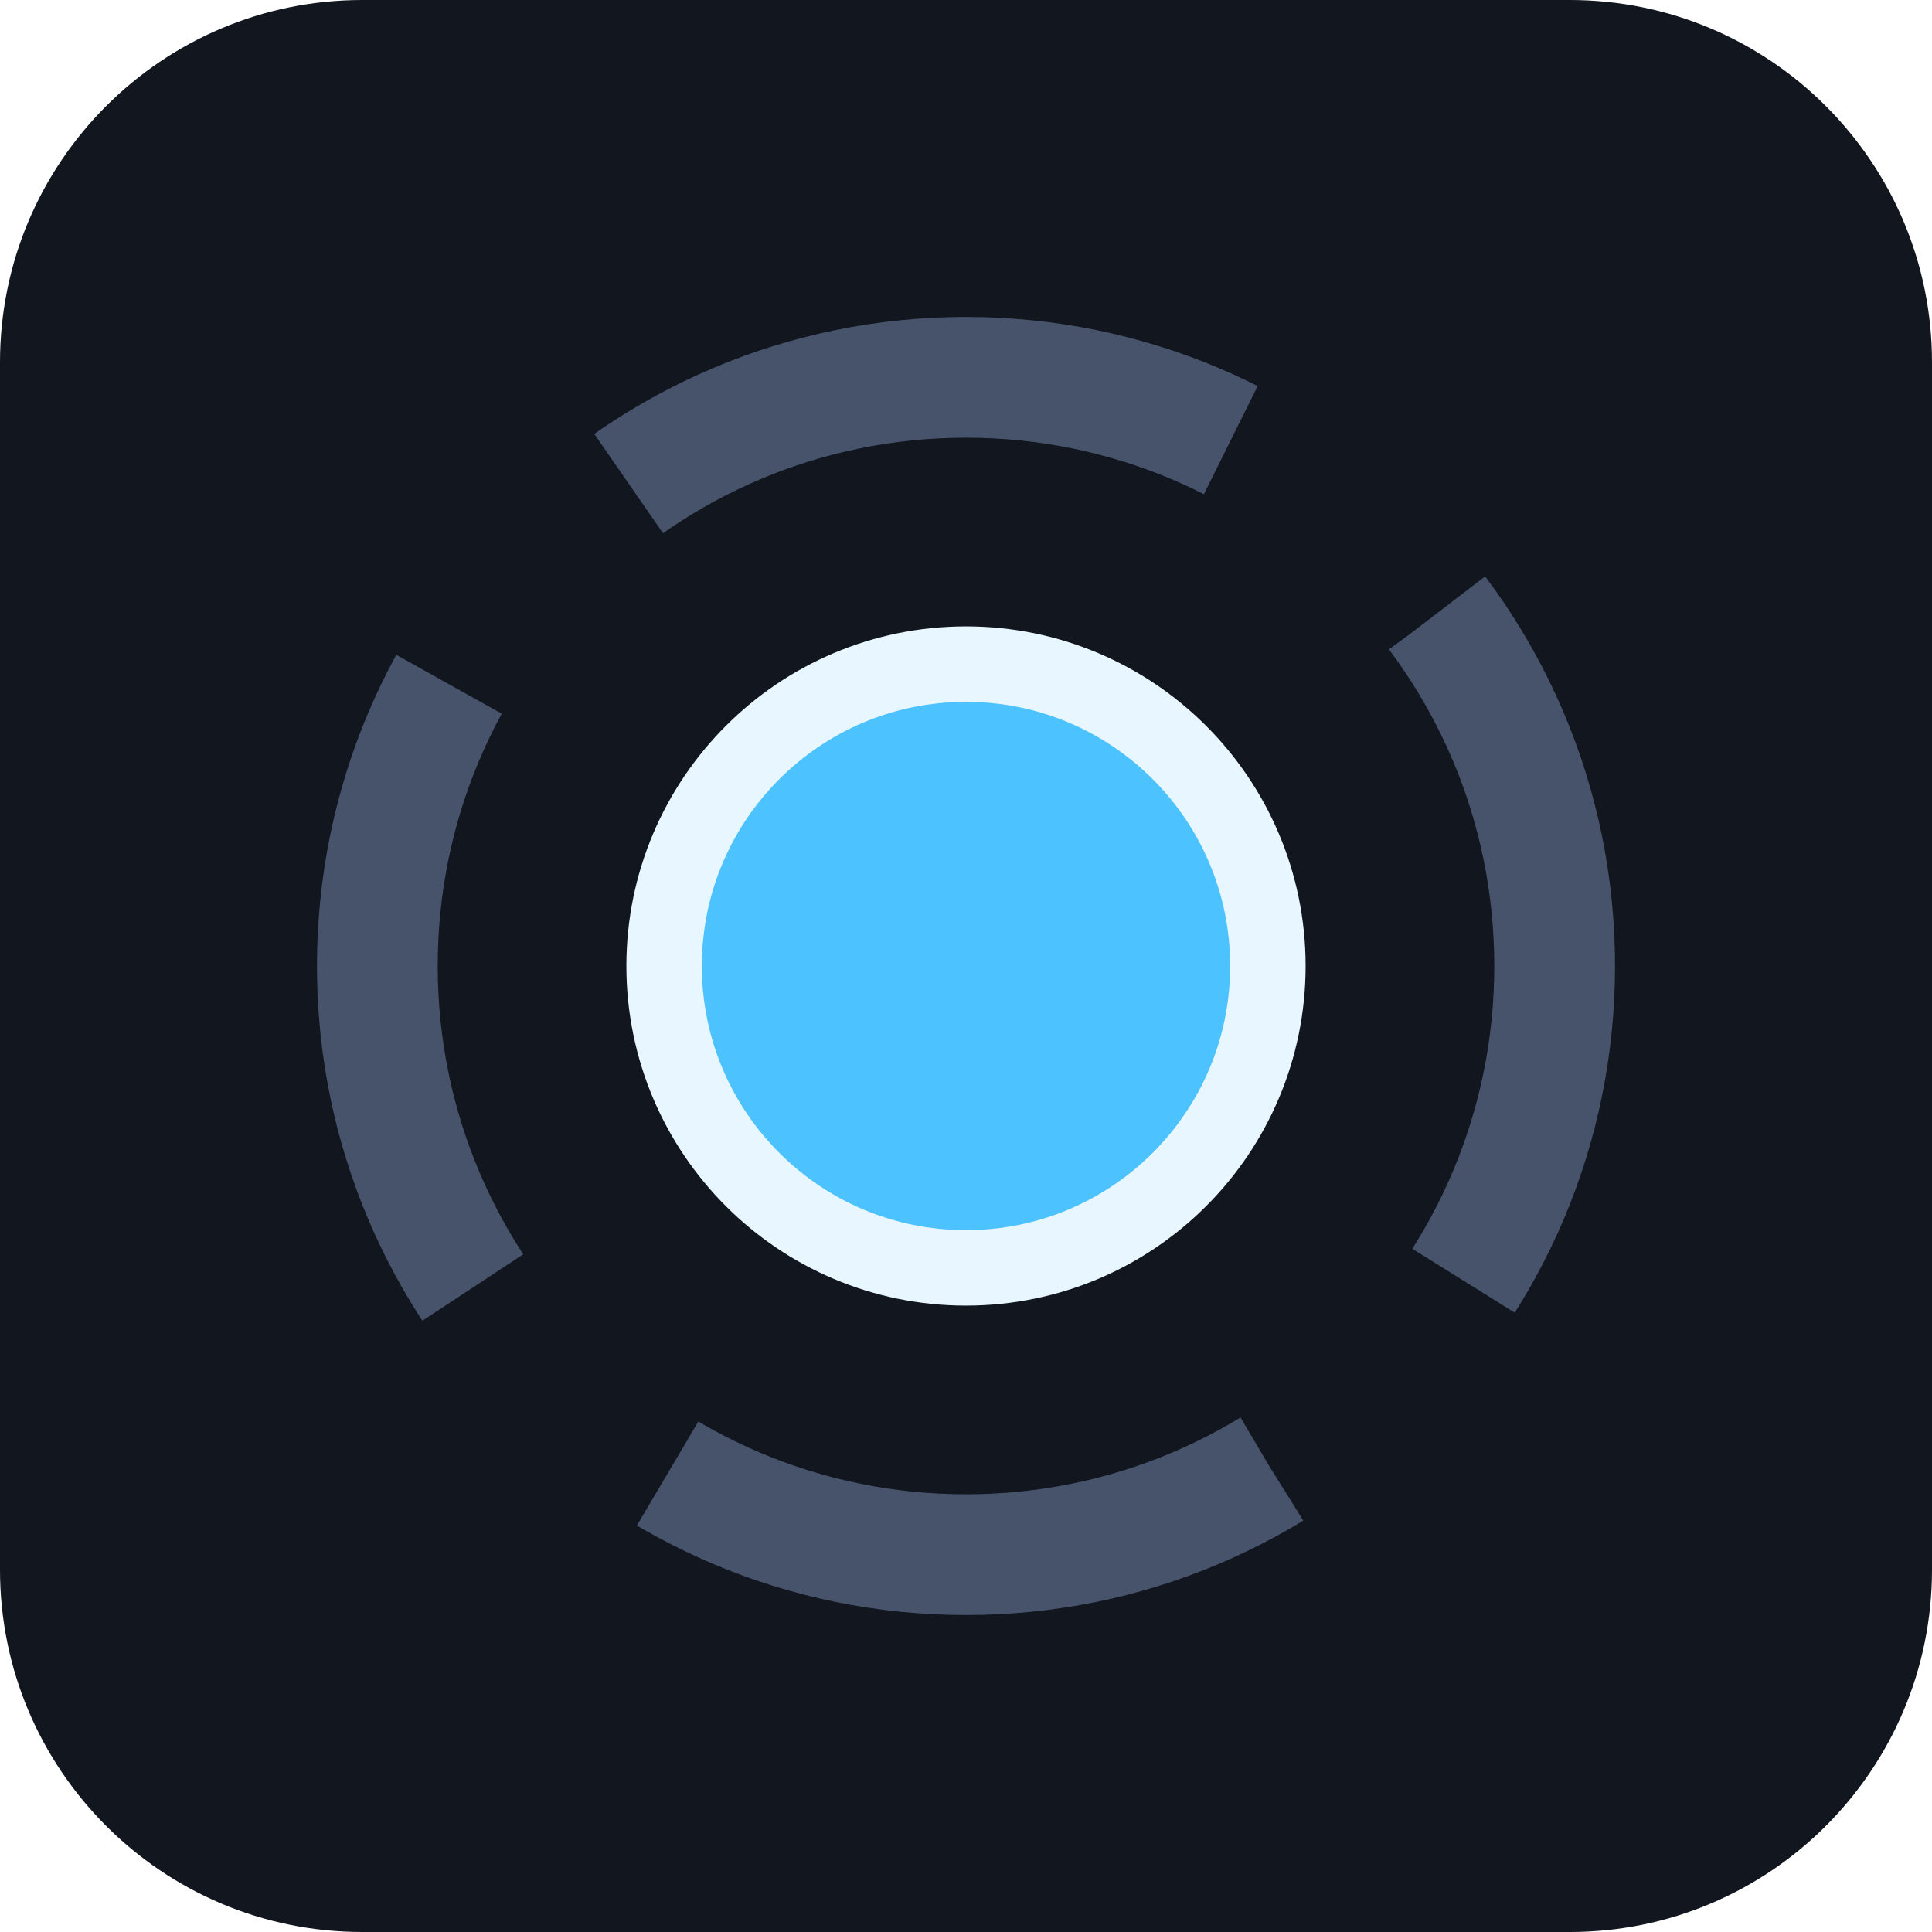
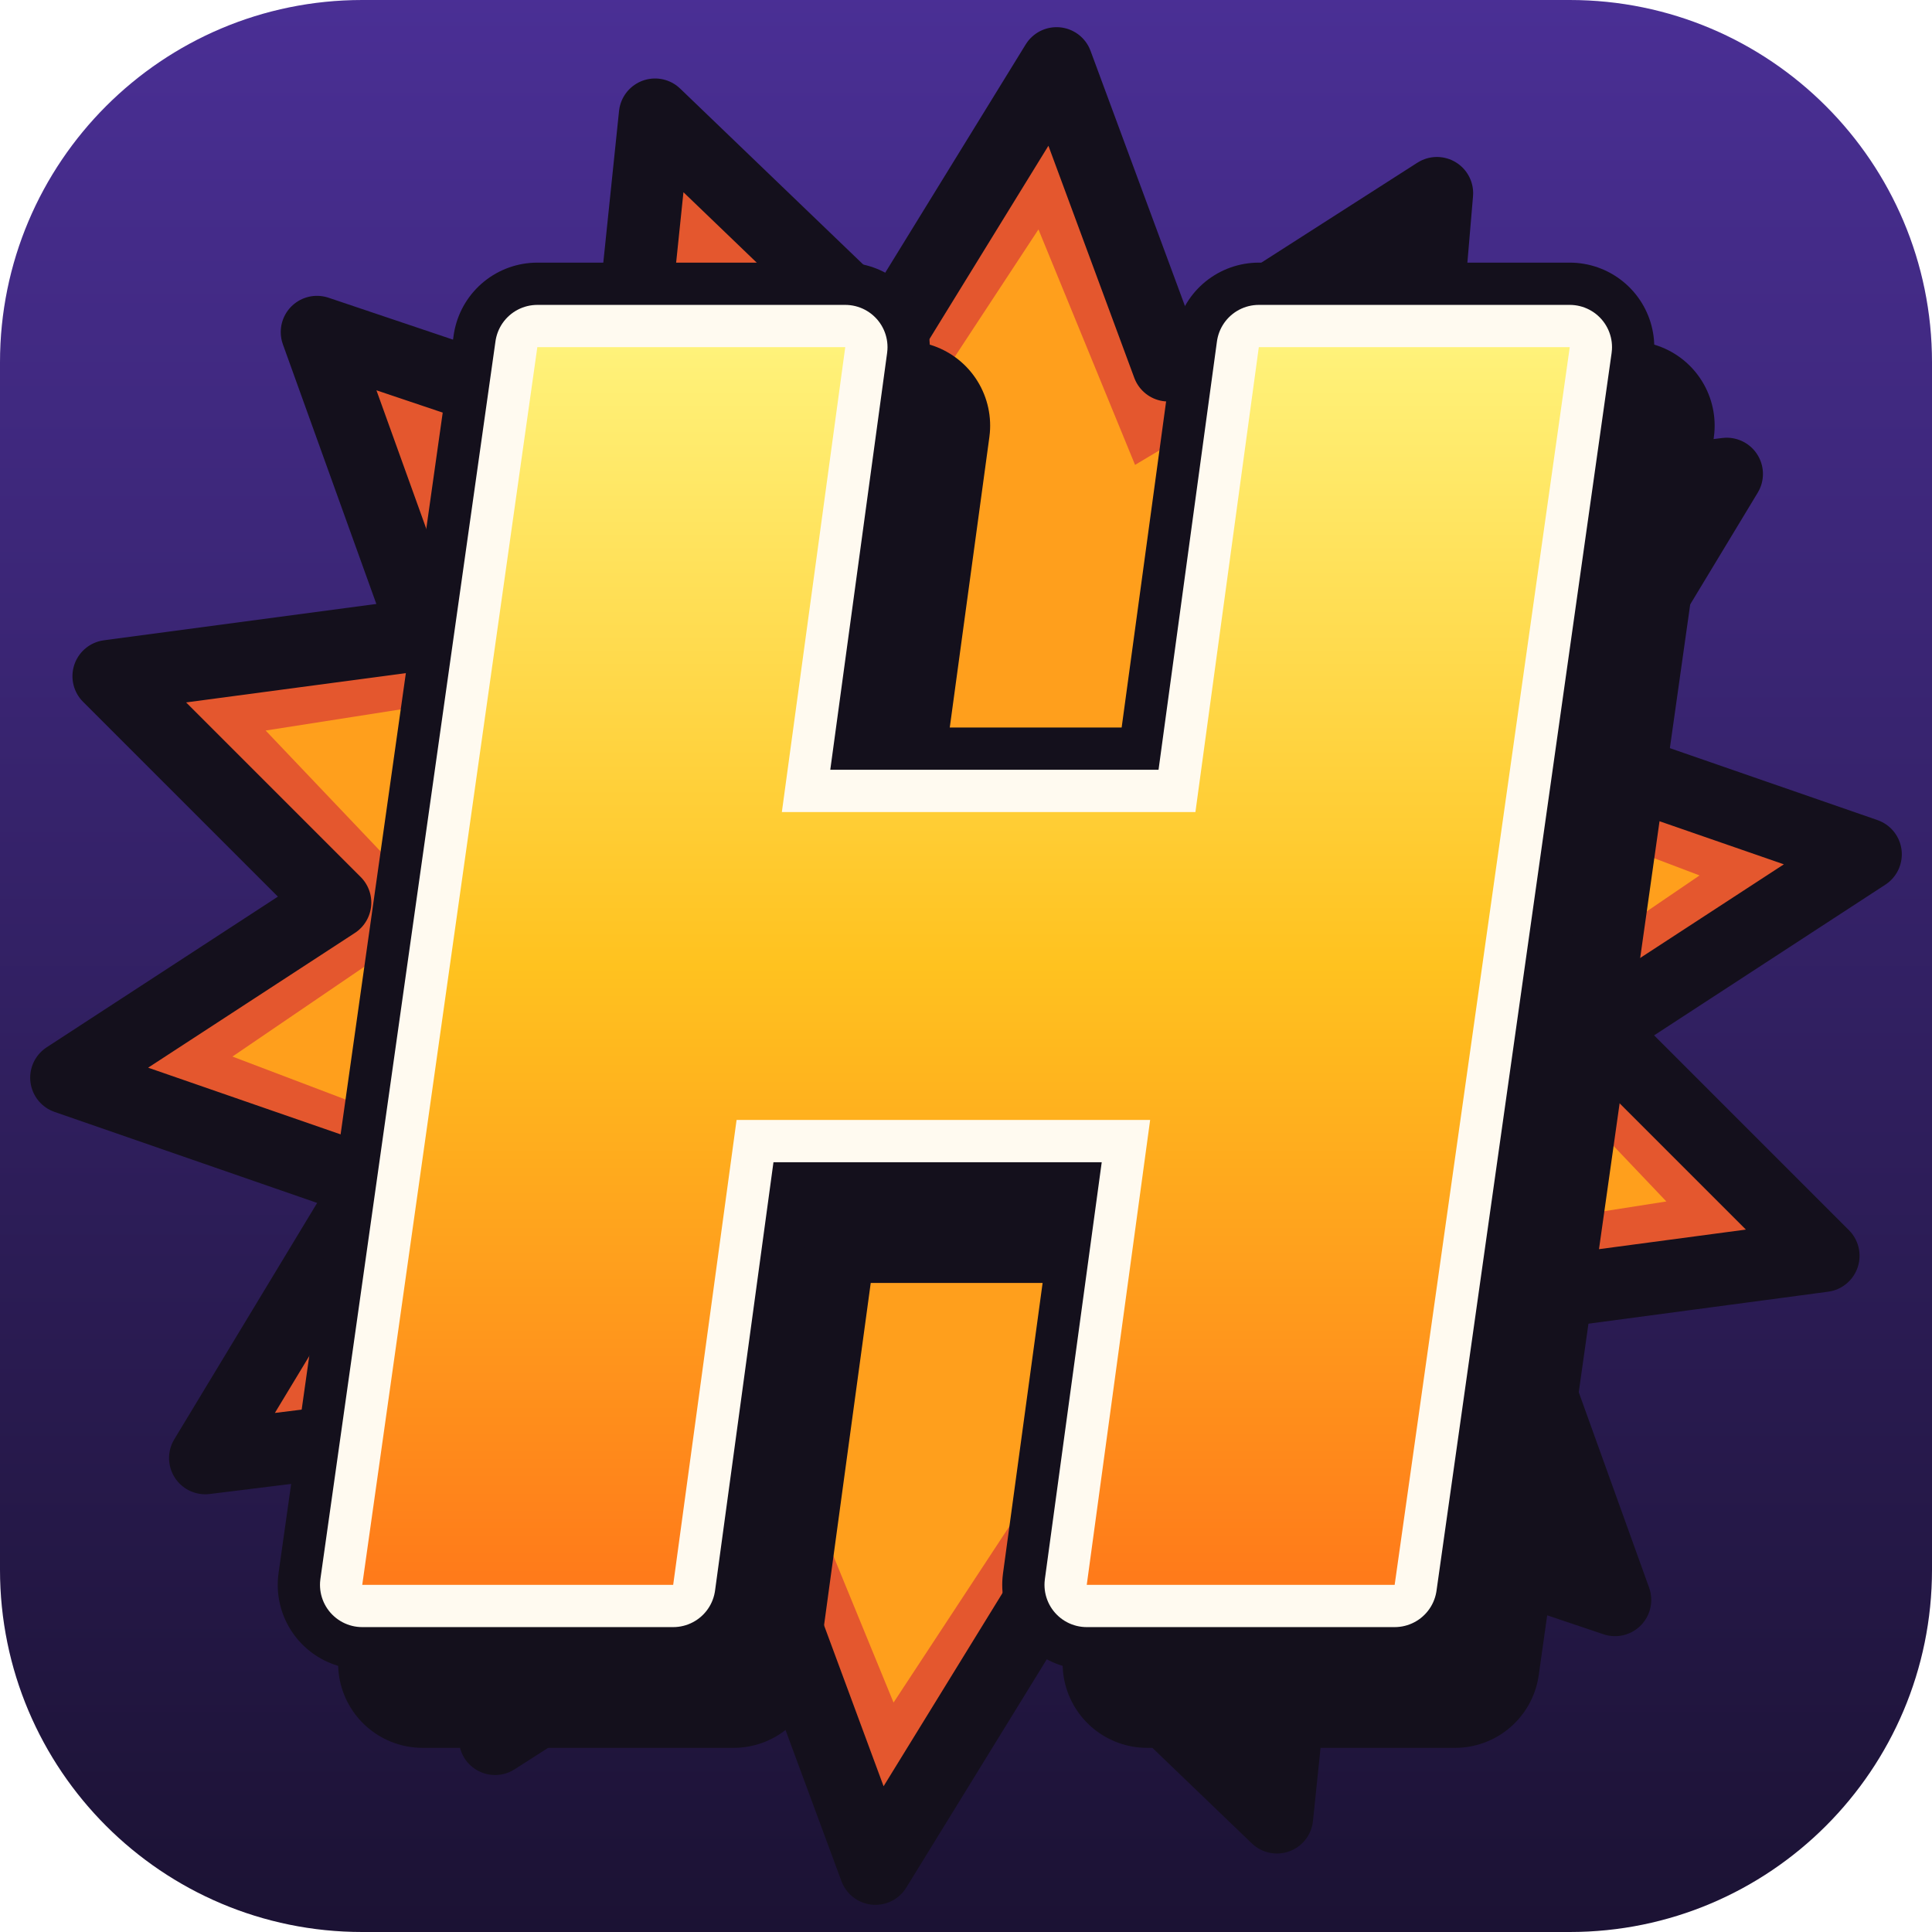
<svg xmlns="http://www.w3.org/2000/svg" viewBox="0 0 64 64" width="64" height="64">
-   <rect width="64" height="64" rx="12" fill="#11161f" />
-   <circle cx="32" cy="32" r="19.5" fill="none" stroke="#46536b" stroke-width="4" stroke-dasharray="21 9" stroke-dashoffset="10" />
-   <circle cx="32" cy="32" r="10" fill="#4cc2ff" stroke="#e8f6ff" stroke-width="2.5" />
+   <defs>
+     <linearGradient id="bg" x1="0" y1="0" x2="0" y2="1">
+       <stop offset="0" stop-color="#4a2f95" />
+       <stop offset="1" stop-color="#1b1233" />
+     </linearGradient>
+     <linearGradient id="h" x1="0" y1="0" x2="0" y2="1">
+       <stop offset="0" stop-color="#fff27a" />
+       <stop offset="0.5" stop-color="#ffc21f" />
+       <stop offset="1" stop-color="#ff7a1a" />
+     </linearGradient>
+   </defs>
+   <rect width="64" height="64" rx="12" fill="url(#bg)" />
+   <polygon points="35.0,2.1 38.7,12.1 47.6,6.4 46.7,17.0 57.2,15.7 51.7,24.8 61.8,28.3 52.9,34.1 60.4,41.6 49.9,43.0 53.5,53.0 43.4,49.6 42.3,60.2 34.6,52.8 29.0,61.9 25.3,51.9 16.4,57.6 17.3,47.0 6.8,48.3 12.3,39.2 2.2,35.7 11.1,29.9 3.6,22.4 14.1,21.0 10.5,11.0 20.6,14.4 21.7,3.8 29.4,11.2" fill="#e4572e" stroke="#14101c" stroke-width="2.4" stroke-linejoin="round" />
+   <polygon points="34.4,7.6 37.6,15.4 44.8,11.1 44.2,19.5 52.6,18.7 48.4,26.0 56.3,29.0 49.4,33.7 55.2,39.8 46.9,41.1 49.5,49.1 41.5,46.7 40.4,55.0 34.2,49.4 29.6,56.4 26.4,48.6 19.2,52.9 19.8,44.5 11.4,45.3 15.6,38.0 7.7,35.0 14.6,30.3 8.8,24.2 17.1,22.9 14.5,14.9 22.5,17.3 23.6,9.0 29.8,14.6" fill="#ff9f1c" />
+   <polygon points="19.8,14.1 30.0,14.1 27.9,29.5 41.6,29.5 43.7,14.1 54.0,14.1 48.2,55.1 38.0,55.1 40.1,39.7 26.4,39.7 24.3,55.1 14.0,55.1" fill="#14101c" stroke="#14101c" stroke-width="5.6" stroke-linejoin="round" />
+   <polygon points="17.8,11.5 28.0,11.5 25.9,26.9 39.6,26.9 41.7,11.5 52.0,11.5 46.2,52.5 36.0,52.5 38.1,37.1 24.4,37.1 22.3,52.5 12.0,52.5" fill="url(#h)" stroke="#14101c" stroke-width="5.6" stroke-linejoin="round" />
+   <polygon points="17.8,11.5 28.0,11.5 25.9,26.9 39.6,26.9 41.7,11.5 52.0,11.5 46.2,52.5 36.0,52.5 38.1,37.1 24.4,37.1 22.3,52.5 12.0,52.5" fill="none" stroke="#fffaf0" stroke-width="2.8" stroke-linejoin="round" />
+   <polygon points="17.8,11.5 28.0,11.5 25.9,26.9 39.6,26.9 41.7,11.5 52.0,11.5 46.2,52.5 36.0,52.5 38.1,37.1 24.4,37.1 22.3,52.5 12.0,52.5" fill="url(#h)" />
</svg>
